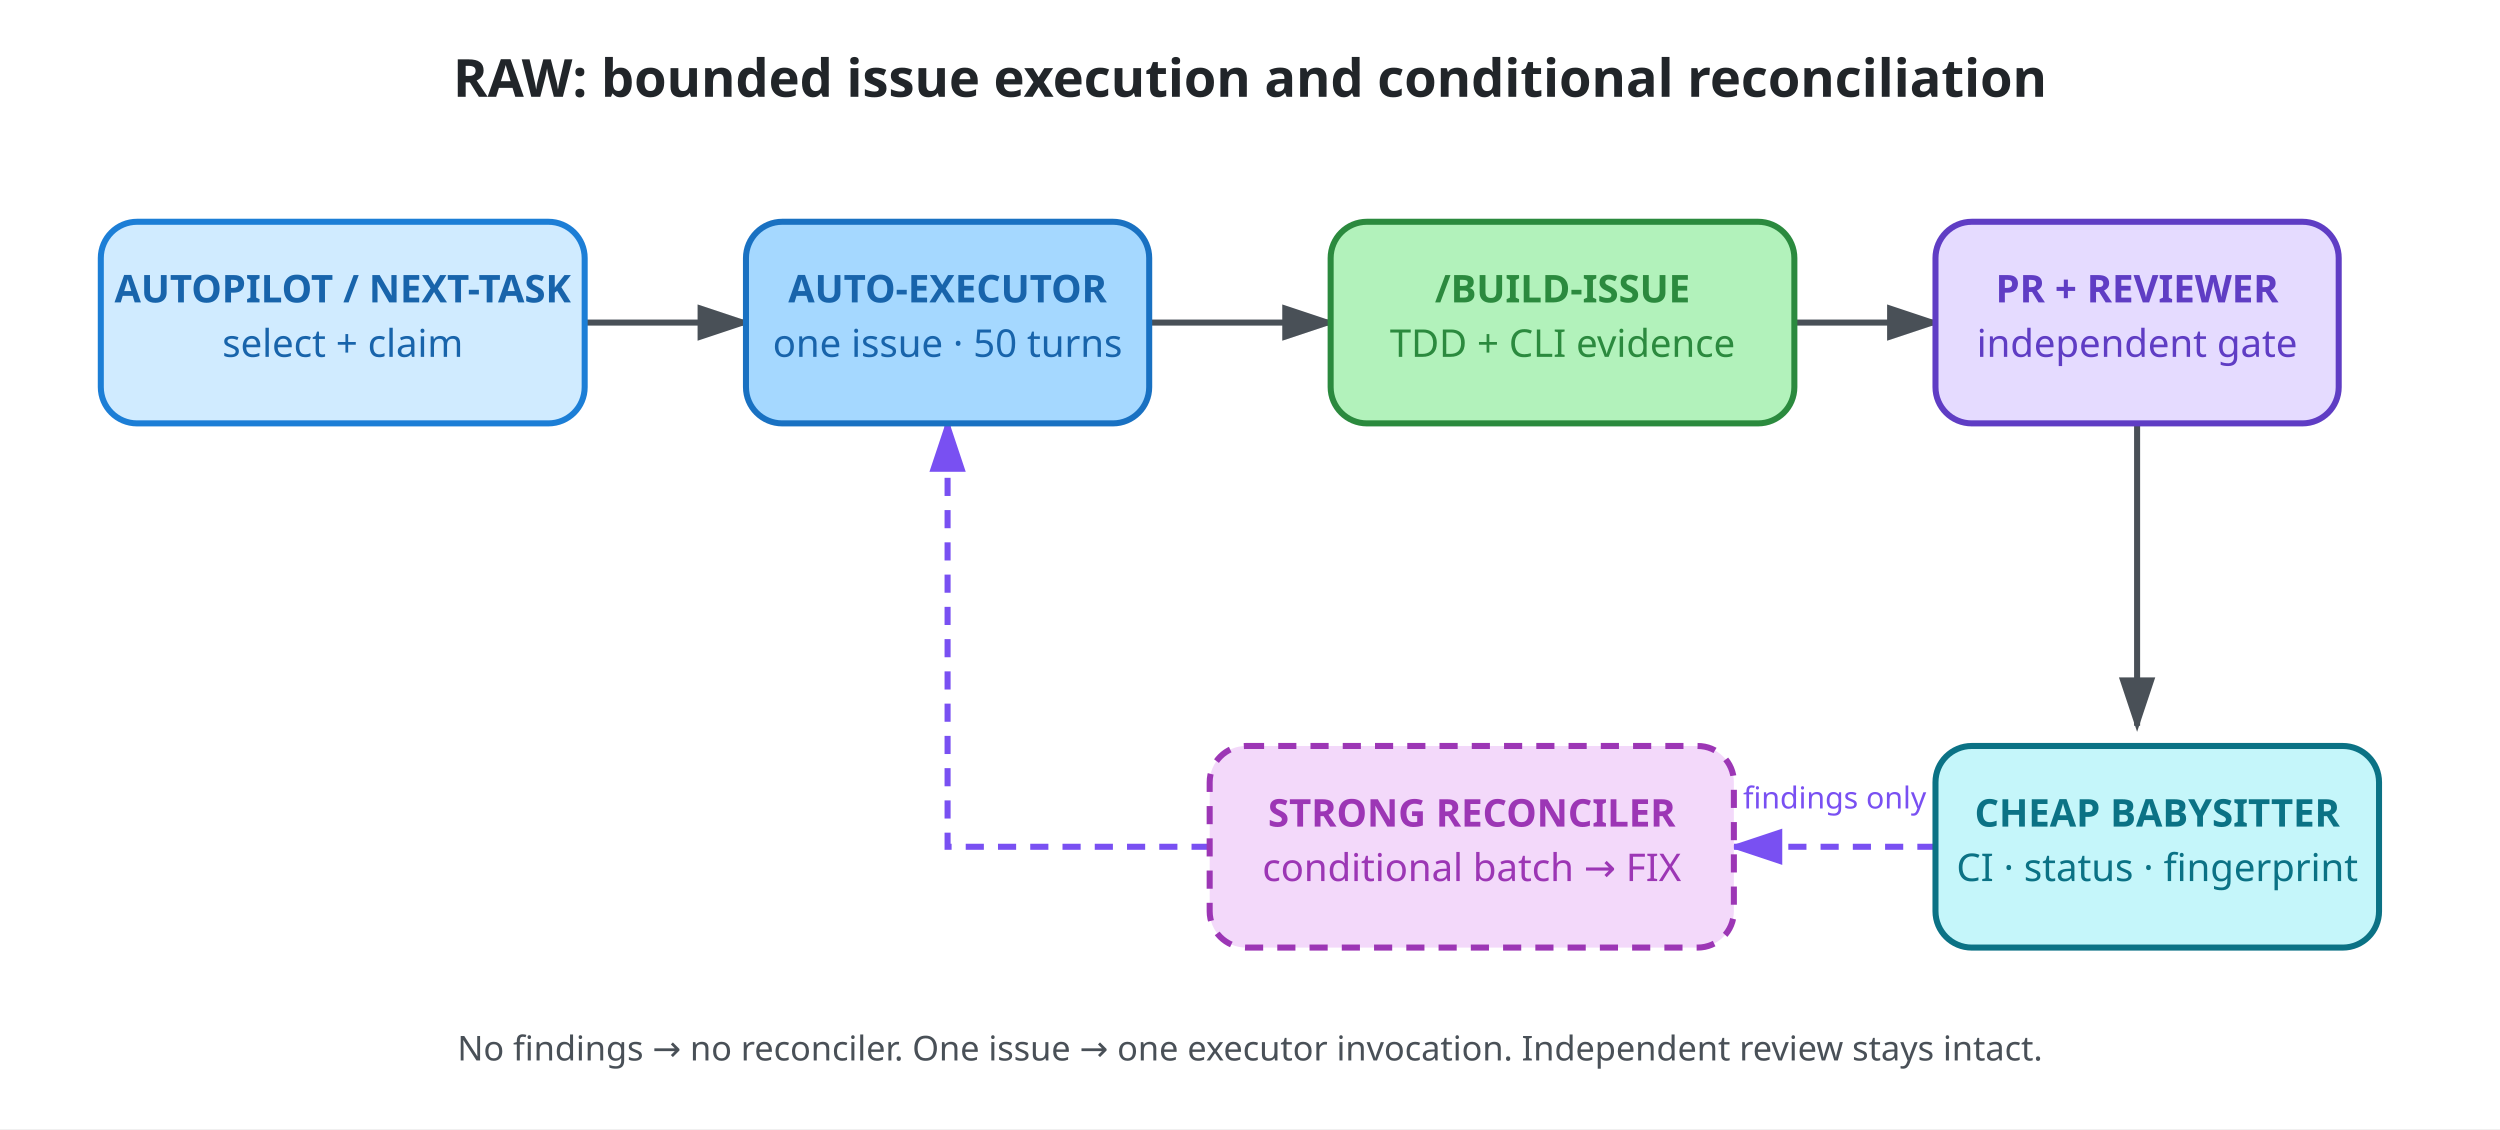
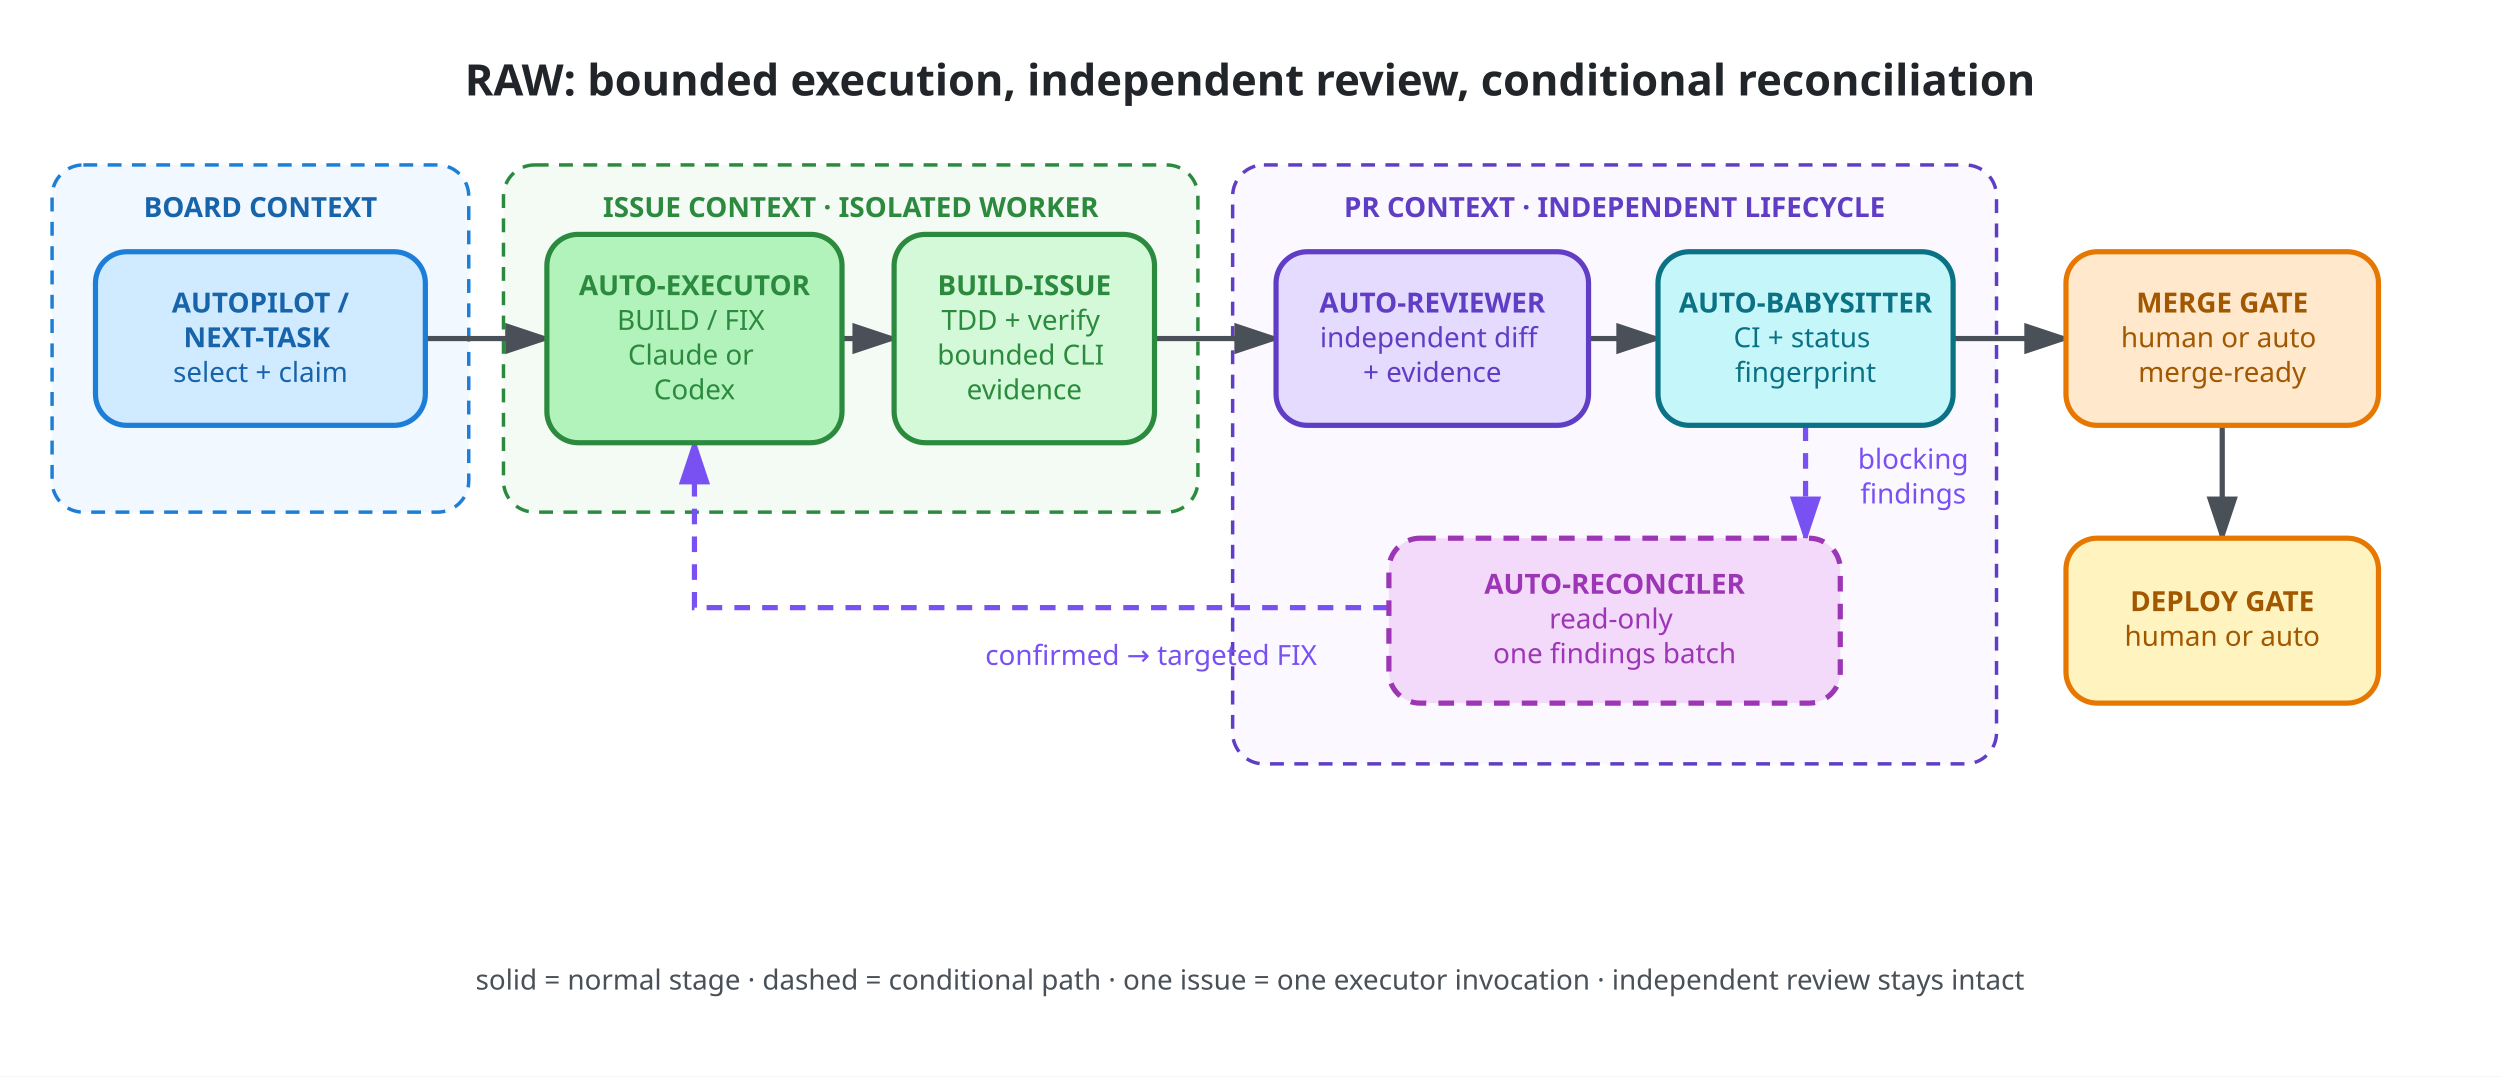
- <svg xmlns="http://www.w3.org/2000/svg" viewBox="0 0 1240 560" width="1240" height="560" font-family="Excalifont, 'Segoe Print', sans-serif">
-   <rect width="1240" height="560" fill="#ffffff" />
-   <text x="620" y="48" text-anchor="middle" font-size="26" font-weight="700" fill="#212529">RAW: bounded issue execution and conditional reconciliation</text>
-   <g fill="none" stroke="#495057" stroke-width="3" marker-end="url(#arrow)">
-     <path d="M290 160H370" />
-     <path d="M570 160H660" />
-     <path d="M890 160H960" />
-     <path d="M1060 210V360" />
+ <svg xmlns="http://www.w3.org/2000/svg" viewBox="0 0 1440 620" width="1440" height="620" font-family="Excalifont, 'Segoe Print', sans-serif">
+   <rect width="1440" height="620" fill="#ffffff" />
+   <text x="720" y="55" text-anchor="middle" font-size="25" font-weight="700" fill="#212529">RAW: bounded execution, independent review, conditional reconciliation</text>
+   <g fill="none" stroke-width="2" stroke-dasharray="8 6">
+     <rect x="30" y="95" width="240" height="200" rx="18" fill="#f1f8ff" stroke="#1c7ed6" />
+     <rect x="290" y="95" width="400" height="200" rx="18" fill="#f4fbf5" stroke="#2b8a3e" />
+     <rect x="710" y="95" width="440" height="345" rx="18" fill="#fbf9ff" stroke="#5f3dc4" />
  </g>
-   <g fill="none" stroke="#7950f2" stroke-width="3" stroke-dasharray="9 7" marker-end="url(#purpleArrow)">
-     <path d="M960 420H860" />
-     <path d="M600 420H470V210" />
+   <g text-anchor="middle" font-size="16" font-weight="700">
+     <text x="150" y="125" fill="#1864ab">BOARD CONTEXT</text>
+     <text x="490" y="125" fill="#2b8a3e">ISSUE CONTEXT · ISOLATED WORKER</text>
+     <text x="930" y="125" fill="#5f3dc4">PR CONTEXT · INDEPENDENT LIFECYCLE</text>
  </g>
  <defs>
    <marker id="arrow" markerWidth="10" markerHeight="10" refX="8" refY="3" orient="auto">
      <path d="M0,0 L0,6 L9,3 z" fill="#495057" />
    </marker>
    <marker id="purpleArrow" markerWidth="10" markerHeight="10" refX="8" refY="3" orient="auto">
      <path d="M0,0 L0,6 L9,3 z" fill="#7950f2" />
    </marker>
  </defs>
+   <g fill="none" stroke="#495057" stroke-width="3" marker-end="url(#arrow)">
+     <path d="M245 195H315" />
+     <path d="M485 195H515" />
+     <path d="M665 195H735" />
+     <path d="M915 195H955" />
+     <path d="M1125 195H1190" />
+     <path d="M1280 245V310" />
+   </g>
+   <g fill="none" stroke="#7950f2" stroke-width="3" stroke-dasharray="9 7" marker-end="url(#purpleArrow)">
+     <path d="M1040 245V310" />
+     <path d="M800 350H400V255" />
+   </g>
  <g stroke-width="3">
-     <rect x="50" y="110" width="240" height="100" rx="18" fill="#d0ebff" stroke="#1c7ed6" />
-     <rect x="370" y="110" width="200" height="100" rx="18" fill="#a5d8ff" stroke="#1971c2" />
-     <rect x="660" y="110" width="230" height="100" rx="18" fill="#b2f2bb" stroke="#2b8a3e" />
-     <rect x="960" y="110" width="200" height="100" rx="18" fill="#e5dbff" stroke="#5f3dc4" />
-     <rect x="960" y="370" width="220" height="100" rx="18" fill="#c5f6fa" stroke="#0b7285" />
-     <rect x="600" y="370" width="260" height="100" rx="18" fill="#f3d9fa" stroke="#9c36b5" stroke-dasharray="9 7" />
+     <rect x="55" y="145" width="190" height="100" rx="18" fill="#d0ebff" stroke="#1c7ed6" />
+     <rect x="315" y="135" width="170" height="120" rx="18" fill="#b2f2bb" stroke="#2b8a3e" />
+     <rect x="515" y="135" width="150" height="120" rx="18" fill="#d3f9d8" stroke="#2b8a3e" />
+     <rect x="735" y="145" width="180" height="100" rx="18" fill="#e5dbff" stroke="#5f3dc4" />
+     <rect x="955" y="145" width="170" height="100" rx="18" fill="#c5f6fa" stroke="#0b7285" />
+     <rect x="800" y="310" width="260" height="95" rx="18" fill="#f3d9fa" stroke="#9c36b5" stroke-dasharray="9 7" />
+     <rect x="1190" y="145" width="180" height="100" rx="18" fill="#ffe8cc" stroke="#e67700" />
+     <rect x="1190" y="310" width="180" height="95" rx="18" fill="#fff3bf" stroke="#e67700" />
  </g>
-   <g text-anchor="middle" font-size="19" font-weight="700">
-     <text x="170" y="150" fill="#1864ab">AUTOPILOT / NEXT-TASK<tspan x="170" dy="27" font-weight="400">select + claim</tspan>
+   <g text-anchor="middle" font-size="16">
+     <text x="150" y="180" fill="#1864ab" font-weight="700">AUTOPILOT /<tspan x="150" dy="20" font-weight="700">NEXT-TASK</tspan>
+       <tspan x="150" dy="20" font-weight="400">select + claim</tspan>
    </text>
-     <text x="470" y="150" fill="#1864ab">AUTO-EXECUTOR<tspan x="470" dy="27" font-weight="400">one issue · 50 turns</tspan>
+     <text x="400" y="170" fill="#2b8a3e" font-weight="700">AUTO-EXECUTOR<tspan x="400" dy="20" font-weight="400">BUILD / FIX</tspan>
+       <tspan x="400" dy="20" font-weight="400">Claude or</tspan>
+       <tspan x="400" dy="20" font-weight="400">Codex</tspan>
    </text>
-     <text x="775" y="150" fill="#2b8a3e">/BUILD-ISSUE<tspan x="775" dy="27" font-weight="400">TDD + CLI evidence</tspan>
+     <text x="590" y="170" fill="#2b8a3e" font-weight="700">BUILD-ISSUE<tspan x="590" dy="20" font-weight="400">TDD + verify</tspan>
+       <tspan x="590" dy="20" font-weight="400">bounded CLI</tspan>
+       <tspan x="590" dy="20" font-weight="400">evidence</tspan>
    </text>
-     <text x="1060" y="150" fill="#5f3dc4">PR + REVIEWER<tspan x="1060" dy="27" font-weight="400">independent gate</tspan>
+     <text x="825" y="180" fill="#5f3dc4" font-weight="700">AUTO-REVIEWER<tspan x="825" dy="20" font-weight="400">independent diff</tspan>
+       <tspan x="825" dy="20" font-weight="400">+ evidence</tspan>
    </text>
-     <text x="1070" y="410" fill="#0b7285">CHEAP BABYSITTER<tspan x="1070" dy="27" font-weight="400">CI · status · fingerprint</tspan>
+     <text x="1040" y="180" fill="#0b7285" font-weight="700">AUTO-BABYSITTER<tspan x="1040" dy="20" font-weight="400">CI + status</tspan>
+       <tspan x="1040" dy="20" font-weight="400">fingerprint</tspan>
    </text>
-     <text x="730" y="410" fill="#9c36b5">STRONG RECONCILER<tspan x="730" dy="27" font-weight="400">conditional batch → FIX</tspan>
+     <text x="930" y="342" fill="#9c36b5" font-weight="700">AUTO-RECONCILER<tspan x="930" dy="20" font-weight="400">read-only</tspan>
+       <tspan x="930" dy="20" font-weight="400">one findings batch</tspan>
+     </text>
+     <text x="1280" y="180" fill="#a15800" font-weight="700">MERGE GATE<tspan x="1280" dy="20" font-weight="400">human or auto</tspan>
+       <tspan x="1280" dy="20" font-weight="400">merge-ready</tspan>
+     </text>
+     <text x="1280" y="352" fill="#a15800" font-weight="700">DEPLOY GATE<tspan x="1280" dy="20" font-weight="400">human or auto</tspan>
    </text>
  </g>
-   <text x="910" y="401" text-anchor="middle" font-size="15" fill="#7950f2">findings only</text>
-   <text x="620" y="526" text-anchor="middle" font-size="17" fill="#495057">No findings → no reconciler. One issue → one executor invocation. Independent review stays intact.</text>
+   <text x="1102" y="270" text-anchor="middle" font-size="16" fill="#7950f2">blocking<tspan x="1102" dy="20">findings</tspan>
+   </text>
+   <text x="663" y="383" text-anchor="middle" font-size="16" fill="#7950f2">confirmed → targeted FIX</text>
+   <text x="720" y="570" text-anchor="middle" font-size="16" fill="#495057">solid = normal stage   ·   dashed = conditional path   ·   one issue = one executor invocation   ·   independent review stays intact</text>
</svg>
